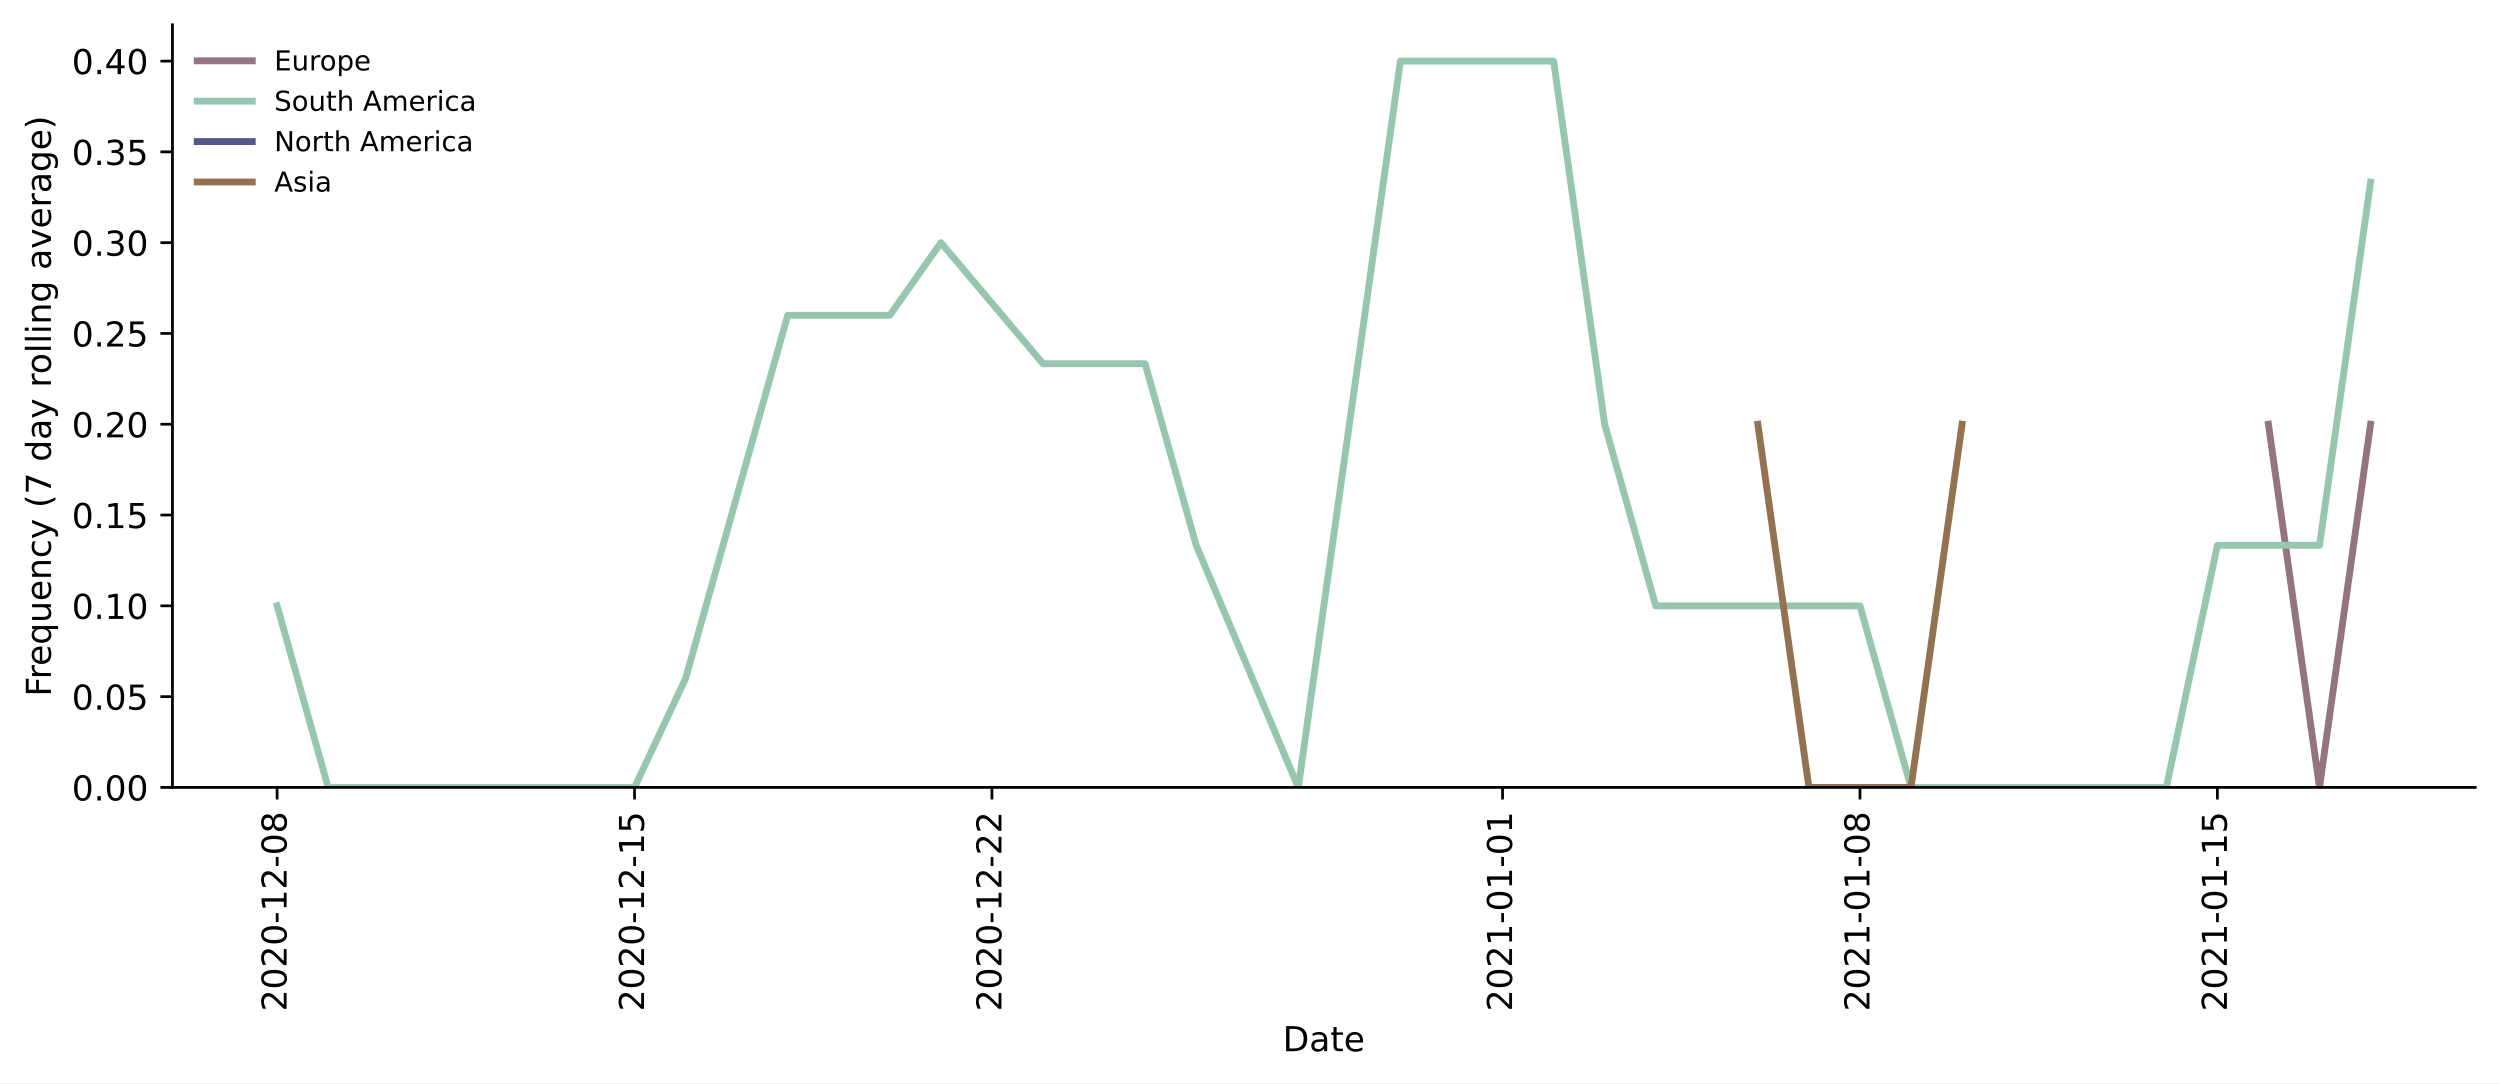
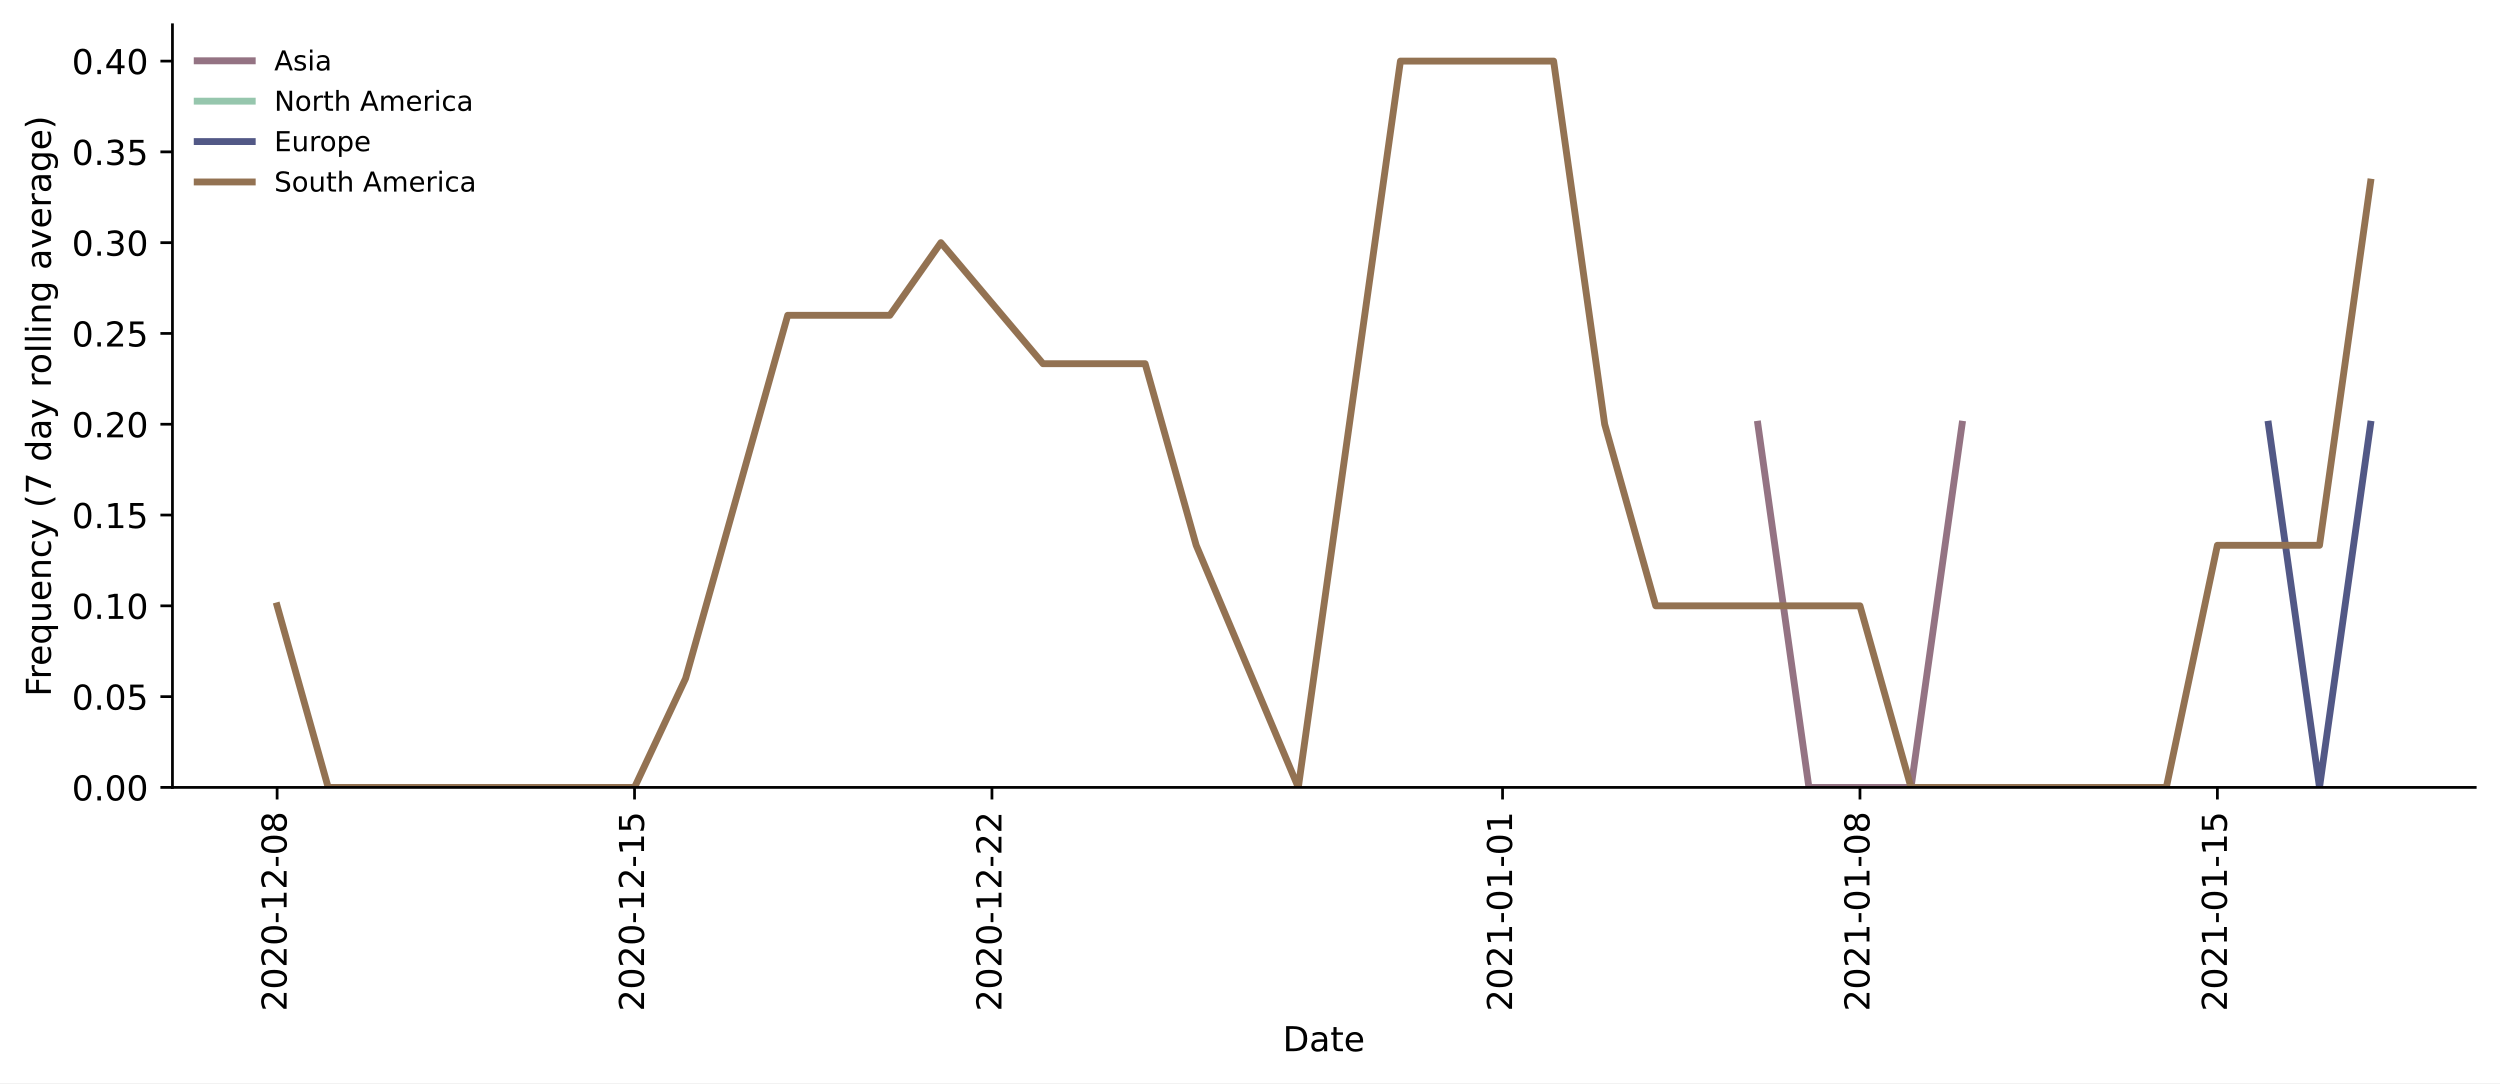
<svg xmlns="http://www.w3.org/2000/svg" xmlns:xlink="http://www.w3.org/1999/xlink" height="314.954pt" version="1.1" viewBox="0 0 726.944 314.954" width="726.944pt">
  <defs>
    <style type="text/css">*{stroke-linecap:butt;stroke-linejoin:round;}</style>
  </defs>
  <g id="figure_1">
    <g id="patch_1">
      <path d="M 0 314.954  L 726.944 314.954  L 726.944 0  L 0 0  z " style="fill:#ffffff;" />
    </g>
    <g id="axes_1">
      <g id="patch_2">
        <path d="M 50.144 228.96  L 719.744 228.96  L 719.744 7.2  L 50.144 7.2  z " style="fill:#ffffff;" />
      </g>
      <g id="matplotlib.axis_1">
        <g id="xtick_1">
          <g id="line2d_1">
            <defs>
-               <path d="M 0 0  L 0 3.5  " id="m4dabb07ac8" style="stroke:#000000;stroke-width:0.8;" />
-             </defs>
-             <g>
-               <use style="stroke:#000000;stroke-width:0.8;" x="80.58" xlink:href="#m4dabb07ac8" y="228.96" />
+               <path d="M 0 0  L 0 3.5  " id="mcc0863c575" style="stroke:#000000;stroke-width:0.8;" />
+             </defs>
+             <g>
+               <use style="stroke:#000000;stroke-width:0.8;" x="80.58" xlink:href="#mcc0863c575" y="228.96" />
            </g>
          </g>
          <g id="text_1">
            <g transform="translate(83.33949 294.0756)rotate(-90)scale(0.1 -0.1)">
              <defs>
                <path d="M 19.188 8.297  L 53.609 8.297  L 53.609 0  L 7.328 0  L 7.328 8.297  Q 12.938 14.109 22.625 23.891  Q 32.328 33.688 34.812 36.531  Q 39.547 41.844 41.422 45.531  Q 43.312 49.219 43.312 52.781  Q 43.312 58.594 39.234 62.25  Q 35.156 65.922 28.609 65.922  Q 23.969 65.922 18.812 64.312  Q 13.672 62.703 7.812 59.422  L 7.812 69.391  Q 13.766 71.781 18.938 73  Q 24.125 74.219 28.422 74.219  Q 39.75 74.219 46.484 68.547  Q 53.219 62.891 53.219 53.422  Q 53.219 48.922 51.531 44.891  Q 49.859 40.875 45.406 35.406  Q 44.188 33.984 37.641 27.219  Q 31.109 20.453 19.188 8.297  z " id="DejaVuSans-50" />
                <path d="M 31.781 66.406  Q 24.172 66.406 20.328 58.906  Q 16.5 51.422 16.5 36.375  Q 16.5 21.391 20.328 13.891  Q 24.172 6.391 31.781 6.391  Q 39.453 6.391 43.281 13.891  Q 47.125 21.391 47.125 36.375  Q 47.125 51.422 43.281 58.906  Q 39.453 66.406 31.781 66.406  z M 31.781 74.219  Q 44.047 74.219 50.516 64.516  Q 56.984 54.828 56.984 36.375  Q 56.984 17.969 50.516 8.266  Q 44.047 -1.422 31.781 -1.422  Q 19.531 -1.422 13.062 8.266  Q 6.594 17.969 6.594 36.375  Q 6.594 54.828 13.062 64.516  Q 19.531 74.219 31.781 74.219  z " id="DejaVuSans-48" />
                <path d="M 4.891 31.391  L 31.203 31.391  L 31.203 23.391  L 4.891 23.391  z " id="DejaVuSans-45" />
                <path d="M 12.406 8.297  L 28.516 8.297  L 28.516 63.922  L 10.984 60.406  L 10.984 69.391  L 28.422 72.906  L 38.281 72.906  L 38.281 8.297  L 54.391 8.297  L 54.391 0  L 12.406 0  z " id="DejaVuSans-49" />
                <path d="M 31.781 34.625  Q 24.75 34.625 20.719 30.859  Q 16.703 27.094 16.703 20.516  Q 16.703 13.922 20.719 10.156  Q 24.75 6.391 31.781 6.391  Q 38.812 6.391 42.859 10.172  Q 46.922 13.969 46.922 20.516  Q 46.922 27.094 42.891 30.859  Q 38.875 34.625 31.781 34.625  z M 21.922 38.812  Q 15.578 40.375 12.031 44.719  Q 8.5 49.078 8.5 55.328  Q 8.5 64.062 14.719 69.141  Q 20.953 74.219 31.781 74.219  Q 42.672 74.219 48.875 69.141  Q 55.078 64.062 55.078 55.328  Q 55.078 49.078 51.531 44.719  Q 48 40.375 41.703 38.812  Q 48.828 37.156 52.797 32.312  Q 56.781 27.484 56.781 20.516  Q 56.781 9.906 50.312 4.234  Q 43.844 -1.422 31.781 -1.422  Q 19.734 -1.422 13.25 4.234  Q 6.781 9.906 6.781 20.516  Q 6.781 27.484 10.781 32.312  Q 14.797 37.156 21.922 38.812  z M 18.312 54.391  Q 18.312 48.734 21.844 45.562  Q 25.391 42.391 31.781 42.391  Q 38.141 42.391 41.719 45.562  Q 45.312 48.734 45.312 54.391  Q 45.312 60.062 41.719 63.234  Q 38.141 66.406 31.781 66.406  Q 25.391 66.406 21.844 63.234  Q 18.312 60.062 18.312 54.391  z " id="DejaVuSans-56" />
              </defs>
              <use xlink:href="#DejaVuSans-50" />
              <use x="63.623" xlink:href="#DejaVuSans-48" />
              <use x="127.246" xlink:href="#DejaVuSans-50" />
              <use x="190.869" xlink:href="#DejaVuSans-48" />
              <use x="254.492" xlink:href="#DejaVuSans-45" />
              <use x="290.576" xlink:href="#DejaVuSans-49" />
              <use x="354.199" xlink:href="#DejaVuSans-50" />
              <use x="417.822" xlink:href="#DejaVuSans-45" />
              <use x="453.906" xlink:href="#DejaVuSans-48" />
              <use x="517.529" xlink:href="#DejaVuSans-56" />
            </g>
          </g>
        </g>
        <g id="xtick_2">
          <g id="line2d_2">
            <g>
-               <use style="stroke:#000000;stroke-width:0.8;" x="184.509" xlink:href="#m4dabb07ac8" y="228.96" />
+               <use style="stroke:#000000;stroke-width:0.8;" x="184.509" xlink:href="#mcc0863c575" y="228.96" />
            </g>
          </g>
          <g id="text_2">
            <g transform="translate(187.2685 294.0756)rotate(-90)scale(0.1 -0.1)">
              <defs>
                <path d="M 10.797 72.906  L 49.516 72.906  L 49.516 64.594  L 19.828 64.594  L 19.828 46.734  Q 21.969 47.469 24.109 47.828  Q 26.266 48.188 28.422 48.188  Q 40.625 48.188 47.75 41.5  Q 54.891 34.812 54.891 23.391  Q 54.891 11.625 47.562 5.094  Q 40.234 -1.422 26.906 -1.422  Q 22.312 -1.422 17.547 -0.641  Q 12.797 0.141 7.719 1.703  L 7.719 11.625  Q 12.109 9.234 16.797 8.062  Q 21.484 6.891 26.703 6.891  Q 35.156 6.891 40.078 11.328  Q 45.016 15.766 45.016 23.391  Q 45.016 31 40.078 35.438  Q 35.156 39.891 26.703 39.891  Q 22.75 39.891 18.812 39.016  Q 14.891 38.141 10.797 36.281  z " id="DejaVuSans-53" />
              </defs>
              <use xlink:href="#DejaVuSans-50" />
              <use x="63.623" xlink:href="#DejaVuSans-48" />
              <use x="127.246" xlink:href="#DejaVuSans-50" />
              <use x="190.869" xlink:href="#DejaVuSans-48" />
              <use x="254.492" xlink:href="#DejaVuSans-45" />
              <use x="290.576" xlink:href="#DejaVuSans-49" />
              <use x="354.199" xlink:href="#DejaVuSans-50" />
              <use x="417.822" xlink:href="#DejaVuSans-45" />
              <use x="453.906" xlink:href="#DejaVuSans-49" />
              <use x="517.529" xlink:href="#DejaVuSans-53" />
            </g>
          </g>
        </g>
        <g id="xtick_3">
          <g id="line2d_3">
            <g>
-               <use style="stroke:#000000;stroke-width:0.8;" x="288.438" xlink:href="#m4dabb07ac8" y="228.96" />
+               <use style="stroke:#000000;stroke-width:0.8;" x="288.438" xlink:href="#mcc0863c575" y="228.96" />
            </g>
          </g>
          <g id="text_3">
            <g transform="translate(291.1976 294.0756)rotate(-90)scale(0.1 -0.1)">
              <use xlink:href="#DejaVuSans-50" />
              <use x="63.623" xlink:href="#DejaVuSans-48" />
              <use x="127.246" xlink:href="#DejaVuSans-50" />
              <use x="190.869" xlink:href="#DejaVuSans-48" />
              <use x="254.492" xlink:href="#DejaVuSans-45" />
              <use x="290.576" xlink:href="#DejaVuSans-49" />
              <use x="354.199" xlink:href="#DejaVuSans-50" />
              <use x="417.822" xlink:href="#DejaVuSans-45" />
              <use x="453.906" xlink:href="#DejaVuSans-50" />
              <use x="517.529" xlink:href="#DejaVuSans-50" />
            </g>
          </g>
        </g>
        <g id="xtick_4">
          <g id="line2d_4">
            <g>
-               <use style="stroke:#000000;stroke-width:0.8;" x="436.908" xlink:href="#m4dabb07ac8" y="228.96" />
+               <use style="stroke:#000000;stroke-width:0.8;" x="436.908" xlink:href="#mcc0863c575" y="228.96" />
            </g>
          </g>
          <g id="text_4">
            <g transform="translate(439.6676 294.0756)rotate(-90)scale(0.1 -0.1)">
              <use xlink:href="#DejaVuSans-50" />
              <use x="63.623" xlink:href="#DejaVuSans-48" />
              <use x="127.246" xlink:href="#DejaVuSans-50" />
              <use x="190.869" xlink:href="#DejaVuSans-49" />
              <use x="254.492" xlink:href="#DejaVuSans-45" />
              <use x="290.576" xlink:href="#DejaVuSans-48" />
              <use x="354.199" xlink:href="#DejaVuSans-49" />
              <use x="417.822" xlink:href="#DejaVuSans-45" />
              <use x="453.906" xlink:href="#DejaVuSans-48" />
              <use x="517.529" xlink:href="#DejaVuSans-49" />
            </g>
          </g>
        </g>
        <g id="xtick_5">
          <g id="line2d_5">
            <g>
-               <use style="stroke:#000000;stroke-width:0.8;" x="540.837" xlink:href="#m4dabb07ac8" y="228.96" />
+               <use style="stroke:#000000;stroke-width:0.8;" x="540.837" xlink:href="#mcc0863c575" y="228.96" />
            </g>
          </g>
          <g id="text_5">
            <g transform="translate(543.5967 294.0756)rotate(-90)scale(0.1 -0.1)">
              <use xlink:href="#DejaVuSans-50" />
              <use x="63.623" xlink:href="#DejaVuSans-48" />
              <use x="127.246" xlink:href="#DejaVuSans-50" />
              <use x="190.869" xlink:href="#DejaVuSans-49" />
              <use x="254.492" xlink:href="#DejaVuSans-45" />
              <use x="290.576" xlink:href="#DejaVuSans-48" />
              <use x="354.199" xlink:href="#DejaVuSans-49" />
              <use x="417.822" xlink:href="#DejaVuSans-45" />
              <use x="453.906" xlink:href="#DejaVuSans-48" />
              <use x="517.529" xlink:href="#DejaVuSans-56" />
            </g>
          </g>
        </g>
        <g id="xtick_6">
          <g id="line2d_6">
            <g>
-               <use style="stroke:#000000;stroke-width:0.8;" x="644.766" xlink:href="#m4dabb07ac8" y="228.96" />
+               <use style="stroke:#000000;stroke-width:0.8;" x="644.766" xlink:href="#mcc0863c575" y="228.96" />
            </g>
          </g>
          <g id="text_6">
            <g transform="translate(647.5257 294.0756)rotate(-90)scale(0.1 -0.1)">
              <use xlink:href="#DejaVuSans-50" />
              <use x="63.623" xlink:href="#DejaVuSans-48" />
              <use x="127.246" xlink:href="#DejaVuSans-50" />
              <use x="190.869" xlink:href="#DejaVuSans-49" />
              <use x="254.492" xlink:href="#DejaVuSans-45" />
              <use x="290.576" xlink:href="#DejaVuSans-48" />
              <use x="354.199" xlink:href="#DejaVuSans-49" />
              <use x="417.822" xlink:href="#DejaVuSans-45" />
              <use x="453.906" xlink:href="#DejaVuSans-49" />
              <use x="517.529" xlink:href="#DejaVuSans-53" />
            </g>
          </g>
        </g>
        <g id="text_7">
          <g transform="translate(372.993 305.6741)scale(0.1 -0.1)">
            <defs>
              <path d="M 19.672 64.797  L 19.672 8.109  L 31.594 8.109  Q 46.688 8.109 53.688 14.938  Q 60.688 21.781 60.688 36.531  Q 60.688 51.172 53.688 57.984  Q 46.688 64.797 31.594 64.797  z M 9.812 72.906  L 30.078 72.906  Q 51.266 72.906 61.172 64.094  Q 71.094 55.281 71.094 36.531  Q 71.094 17.672 61.125 8.828  Q 51.172 0 30.078 0  L 9.812 0  z " id="DejaVuSans-68" />
              <path d="M 34.281 27.484  Q 23.391 27.484 19.188 25  Q 14.984 22.516 14.984 16.5  Q 14.984 11.719 18.141 8.906  Q 21.297 6.109 26.703 6.109  Q 34.188 6.109 38.703 11.406  Q 43.219 16.703 43.219 25.484  L 43.219 27.484  z M 52.203 31.203  L 52.203 0  L 43.219 0  L 43.219 8.297  Q 40.141 3.328 35.547 0.953  Q 30.953 -1.422 24.312 -1.422  Q 15.922 -1.422 10.953 3.297  Q 6 8.016 6 15.922  Q 6 25.141 12.172 29.828  Q 18.359 34.516 30.609 34.516  L 43.219 34.516  L 43.219 35.406  Q 43.219 41.609 39.141 45  Q 35.062 48.391 27.688 48.391  Q 23 48.391 18.547 47.266  Q 14.109 46.141 10.016 43.891  L 10.016 52.203  Q 14.938 54.109 19.578 55.047  Q 24.219 56 28.609 56  Q 40.484 56 46.344 49.844  Q 52.203 43.703 52.203 31.203  z " id="DejaVuSans-97" />
              <path d="M 18.312 70.219  L 18.312 54.688  L 36.812 54.688  L 36.812 47.703  L 18.312 47.703  L 18.312 18.016  Q 18.312 11.328 20.141 9.422  Q 21.969 7.516 27.594 7.516  L 36.812 7.516  L 36.812 0  L 27.594 0  Q 17.188 0 13.234 3.875  Q 9.281 7.766 9.281 18.016  L 9.281 47.703  L 2.688 47.703  L 2.688 54.688  L 9.281 54.688  L 9.281 70.219  z " id="DejaVuSans-116" />
              <path d="M 56.203 29.594  L 56.203 25.203  L 14.891 25.203  Q 15.484 15.922 20.484 11.062  Q 25.484 6.203 34.422 6.203  Q 39.594 6.203 44.453 7.469  Q 49.312 8.734 54.109 11.281  L 54.109 2.781  Q 49.266 0.734 44.188 -0.344  Q 39.109 -1.422 33.891 -1.422  Q 20.797 -1.422 13.156 6.188  Q 5.516 13.812 5.516 26.812  Q 5.516 40.234 12.766 48.109  Q 20.016 56 32.328 56  Q 43.359 56 49.781 48.891  Q 56.203 41.797 56.203 29.594  z M 47.219 32.234  Q 47.125 39.594 43.094 43.984  Q 39.062 48.391 32.422 48.391  Q 24.906 48.391 20.391 44.141  Q 15.875 39.891 15.188 32.172  z " id="DejaVuSans-101" />
            </defs>
            <use xlink:href="#DejaVuSans-68" />
            <use x="77.002" xlink:href="#DejaVuSans-97" />
            <use x="138.281" xlink:href="#DejaVuSans-116" />
            <use x="177.49" xlink:href="#DejaVuSans-101" />
          </g>
        </g>
      </g>
      <g id="matplotlib.axis_2">
        <g id="ytick_1">
          <g id="line2d_7">
            <defs>
-               <path d="M 0 0  L -3.5 0  " id="mb9a8a4844e" style="stroke:#000000;stroke-width:0.8;" />
-             </defs>
-             <g>
-               <use style="stroke:#000000;stroke-width:0.8;" x="50.144" xlink:href="#mb9a8a4844e" y="228.96" />
+               <path d="M 0 0  L -3.5 0  " id="m617f13d3ef" style="stroke:#000000;stroke-width:0.8;" />
+             </defs>
+             <g>
+               <use style="stroke:#000000;stroke-width:0.8;" x="50.144" xlink:href="#m617f13d3ef" y="228.96" />
            </g>
          </g>
          <g id="text_8">
            <g transform="translate(20.87813 232.7592)scale(0.1 -0.1)">
              <defs>
                <path d="M 10.688 12.406  L 21 12.406  L 21 0  L 10.688 0  z " id="DejaVuSans-46" />
              </defs>
              <use xlink:href="#DejaVuSans-48" />
              <use x="63.623" xlink:href="#DejaVuSans-46" />
              <use x="95.41" xlink:href="#DejaVuSans-48" />
              <use x="159.033" xlink:href="#DejaVuSans-48" />
            </g>
          </g>
        </g>
        <g id="ytick_2">
          <g id="line2d_8">
            <g>
-               <use style="stroke:#000000;stroke-width:0.8;" x="50.144" xlink:href="#mb9a8a4844e" y="202.56" />
+               <use style="stroke:#000000;stroke-width:0.8;" x="50.144" xlink:href="#m617f13d3ef" y="202.56" />
            </g>
          </g>
          <g id="text_9">
            <g transform="translate(20.87813 206.3592)scale(0.1 -0.1)">
              <use xlink:href="#DejaVuSans-48" />
              <use x="63.623" xlink:href="#DejaVuSans-46" />
              <use x="95.41" xlink:href="#DejaVuSans-48" />
              <use x="159.033" xlink:href="#DejaVuSans-53" />
            </g>
          </g>
        </g>
        <g id="ytick_3">
          <g id="line2d_9">
            <g>
-               <use style="stroke:#000000;stroke-width:0.8;" x="50.144" xlink:href="#mb9a8a4844e" y="176.16" />
+               <use style="stroke:#000000;stroke-width:0.8;" x="50.144" xlink:href="#m617f13d3ef" y="176.16" />
            </g>
          </g>
          <g id="text_10">
            <g transform="translate(20.87813 179.9592)scale(0.1 -0.1)">
              <use xlink:href="#DejaVuSans-48" />
              <use x="63.623" xlink:href="#DejaVuSans-46" />
              <use x="95.41" xlink:href="#DejaVuSans-49" />
              <use x="159.033" xlink:href="#DejaVuSans-48" />
            </g>
          </g>
        </g>
        <g id="ytick_4">
          <g id="line2d_10">
            <g>
-               <use style="stroke:#000000;stroke-width:0.8;" x="50.144" xlink:href="#mb9a8a4844e" y="149.76" />
+               <use style="stroke:#000000;stroke-width:0.8;" x="50.144" xlink:href="#m617f13d3ef" y="149.76" />
            </g>
          </g>
          <g id="text_11">
            <g transform="translate(20.87813 153.5592)scale(0.1 -0.1)">
              <use xlink:href="#DejaVuSans-48" />
              <use x="63.623" xlink:href="#DejaVuSans-46" />
              <use x="95.41" xlink:href="#DejaVuSans-49" />
              <use x="159.033" xlink:href="#DejaVuSans-53" />
            </g>
          </g>
        </g>
        <g id="ytick_5">
          <g id="line2d_11">
            <g>
-               <use style="stroke:#000000;stroke-width:0.8;" x="50.144" xlink:href="#mb9a8a4844e" y="123.36" />
+               <use style="stroke:#000000;stroke-width:0.8;" x="50.144" xlink:href="#m617f13d3ef" y="123.36" />
            </g>
          </g>
          <g id="text_12">
            <g transform="translate(20.87813 127.1592)scale(0.1 -0.1)">
              <use xlink:href="#DejaVuSans-48" />
              <use x="63.623" xlink:href="#DejaVuSans-46" />
              <use x="95.41" xlink:href="#DejaVuSans-50" />
              <use x="159.033" xlink:href="#DejaVuSans-48" />
            </g>
          </g>
        </g>
        <g id="ytick_6">
          <g id="line2d_12">
            <g>
-               <use style="stroke:#000000;stroke-width:0.8;" x="50.144" xlink:href="#mb9a8a4844e" y="96.96" />
+               <use style="stroke:#000000;stroke-width:0.8;" x="50.144" xlink:href="#m617f13d3ef" y="96.96" />
            </g>
          </g>
          <g id="text_13">
            <g transform="translate(20.87813 100.7592)scale(0.1 -0.1)">
              <use xlink:href="#DejaVuSans-48" />
              <use x="63.623" xlink:href="#DejaVuSans-46" />
              <use x="95.41" xlink:href="#DejaVuSans-50" />
              <use x="159.033" xlink:href="#DejaVuSans-53" />
            </g>
          </g>
        </g>
        <g id="ytick_7">
          <g id="line2d_13">
            <g>
-               <use style="stroke:#000000;stroke-width:0.8;" x="50.144" xlink:href="#mb9a8a4844e" y="70.56" />
+               <use style="stroke:#000000;stroke-width:0.8;" x="50.144" xlink:href="#m617f13d3ef" y="70.56" />
            </g>
          </g>
          <g id="text_14">
            <g transform="translate(20.87813 74.35922)scale(0.1 -0.1)">
              <defs>
                <path d="M 40.578 39.312  Q 47.656 37.797 51.625 33  Q 55.609 28.219 55.609 21.188  Q 55.609 10.406 48.188 4.484  Q 40.766 -1.422 27.094 -1.422  Q 22.516 -1.422 17.656 -0.516  Q 12.797 0.391 7.625 2.203  L 7.625 11.719  Q 11.719 9.328 16.594 8.109  Q 21.484 6.891 26.812 6.891  Q 36.078 6.891 40.938 10.547  Q 45.797 14.203 45.797 21.188  Q 45.797 27.641 41.281 31.266  Q 36.766 34.906 28.719 34.906  L 20.219 34.906  L 20.219 43.016  L 29.109 43.016  Q 36.375 43.016 40.234 45.922  Q 44.094 48.828 44.094 54.297  Q 44.094 59.906 40.109 62.906  Q 36.141 65.922 28.719 65.922  Q 24.656 65.922 20.016 65.031  Q 15.375 64.156 9.812 62.312  L 9.812 71.094  Q 15.438 72.656 20.344 73.438  Q 25.25 74.219 29.594 74.219  Q 40.828 74.219 47.359 69.109  Q 53.906 64.016 53.906 55.328  Q 53.906 49.266 50.438 45.094  Q 46.969 40.922 40.578 39.312  z " id="DejaVuSans-51" />
              </defs>
              <use xlink:href="#DejaVuSans-48" />
              <use x="63.623" xlink:href="#DejaVuSans-46" />
              <use x="95.41" xlink:href="#DejaVuSans-51" />
              <use x="159.033" xlink:href="#DejaVuSans-48" />
            </g>
          </g>
        </g>
        <g id="ytick_8">
          <g id="line2d_14">
            <g>
-               <use style="stroke:#000000;stroke-width:0.8;" x="50.144" xlink:href="#mb9a8a4844e" y="44.16" />
+               <use style="stroke:#000000;stroke-width:0.8;" x="50.144" xlink:href="#m617f13d3ef" y="44.16" />
            </g>
          </g>
          <g id="text_15">
            <g transform="translate(20.87813 47.95922)scale(0.1 -0.1)">
              <use xlink:href="#DejaVuSans-48" />
              <use x="63.623" xlink:href="#DejaVuSans-46" />
              <use x="95.41" xlink:href="#DejaVuSans-51" />
              <use x="159.033" xlink:href="#DejaVuSans-53" />
            </g>
          </g>
        </g>
        <g id="ytick_9">
          <g id="line2d_15">
            <g>
-               <use style="stroke:#000000;stroke-width:0.8;" x="50.144" xlink:href="#mb9a8a4844e" y="17.76" />
+               <use style="stroke:#000000;stroke-width:0.8;" x="50.144" xlink:href="#m617f13d3ef" y="17.76" />
            </g>
          </g>
          <g id="text_16">
            <g transform="translate(20.87813 21.55922)scale(0.1 -0.1)">
              <defs>
                <path d="M 37.797 64.312  L 12.891 25.391  L 37.797 25.391  z M 35.203 72.906  L 47.609 72.906  L 47.609 25.391  L 58.016 25.391  L 58.016 17.188  L 47.609 17.188  L 47.609 0  L 37.797 0  L 37.797 17.188  L 4.891 17.188  L 4.891 26.703  z " id="DejaVuSans-52" />
              </defs>
              <use xlink:href="#DejaVuSans-48" />
              <use x="63.623" xlink:href="#DejaVuSans-46" />
              <use x="95.41" xlink:href="#DejaVuSans-52" />
              <use x="159.033" xlink:href="#DejaVuSans-48" />
            </g>
          </g>
        </g>
        <g id="text_17">
          <g transform="translate(14.79844 202.5292)rotate(-90)scale(0.1 -0.1)">
            <defs>
              <path d="M 9.812 72.906  L 51.703 72.906  L 51.703 64.594  L 19.672 64.594  L 19.672 43.109  L 48.578 43.109  L 48.578 34.812  L 19.672 34.812  L 19.672 0  L 9.812 0  z " id="DejaVuSans-70" />
              <path d="M 41.109 46.297  Q 39.594 47.172 37.812 47.578  Q 36.031 48 33.891 48  Q 26.266 48 22.188 43.047  Q 18.109 38.094 18.109 28.812  L 18.109 0  L 9.078 0  L 9.078 54.688  L 18.109 54.688  L 18.109 46.188  Q 20.953 51.172 25.484 53.578  Q 30.031 56 36.531 56  Q 37.453 56 38.578 55.875  Q 39.703 55.766 41.062 55.516  z " id="DejaVuSans-114" />
              <path d="M 14.797 27.297  Q 14.797 17.391 18.875 11.75  Q 22.953 6.109 30.078 6.109  Q 37.203 6.109 41.297 11.75  Q 45.406 17.391 45.406 27.297  Q 45.406 37.203 41.297 42.844  Q 37.203 48.484 30.078 48.484  Q 22.953 48.484 18.875 42.844  Q 14.797 37.203 14.797 27.297  z M 45.406 8.203  Q 42.578 3.328 38.25 0.953  Q 33.938 -1.422 27.875 -1.422  Q 17.969 -1.422 11.734 6.484  Q 5.516 14.406 5.516 27.297  Q 5.516 40.188 11.734 48.094  Q 17.969 56 27.875 56  Q 33.938 56 38.25 53.625  Q 42.578 51.266 45.406 46.391  L 45.406 54.688  L 54.391 54.688  L 54.391 -20.797  L 45.406 -20.797  z " id="DejaVuSans-113" />
              <path d="M 8.5 21.578  L 8.5 54.688  L 17.484 54.688  L 17.484 21.922  Q 17.484 14.156 20.5 10.266  Q 23.531 6.391 29.594 6.391  Q 36.859 6.391 41.078 11.031  Q 45.312 15.672 45.312 23.688  L 45.312 54.688  L 54.297 54.688  L 54.297 0  L 45.312 0  L 45.312 8.406  Q 42.047 3.422 37.719 1  Q 33.406 -1.422 27.688 -1.422  Q 18.266 -1.422 13.375 4.438  Q 8.5 10.297 8.5 21.578  z M 31.109 56  z " id="DejaVuSans-117" />
              <path d="M 54.891 33.016  L 54.891 0  L 45.906 0  L 45.906 32.719  Q 45.906 40.484 42.875 44.328  Q 39.844 48.188 33.797 48.188  Q 26.516 48.188 22.312 43.547  Q 18.109 38.922 18.109 30.906  L 18.109 0  L 9.078 0  L 9.078 54.688  L 18.109 54.688  L 18.109 46.188  Q 21.344 51.125 25.703 53.562  Q 30.078 56 35.797 56  Q 45.219 56 50.047 50.172  Q 54.891 44.344 54.891 33.016  z " id="DejaVuSans-110" />
              <path d="M 48.781 52.594  L 48.781 44.188  Q 44.969 46.297 41.141 47.344  Q 37.312 48.391 33.406 48.391  Q 24.656 48.391 19.812 42.844  Q 14.984 37.312 14.984 27.297  Q 14.984 17.281 19.812 11.734  Q 24.656 6.203 33.406 6.203  Q 37.312 6.203 41.141 7.25  Q 44.969 8.297 48.781 10.406  L 48.781 2.094  Q 45.016 0.344 40.984 -0.531  Q 36.969 -1.422 32.422 -1.422  Q 20.062 -1.422 12.781 6.344  Q 5.516 14.109 5.516 27.297  Q 5.516 40.672 12.859 48.328  Q 20.219 56 33.016 56  Q 37.156 56 41.109 55.141  Q 45.062 54.297 48.781 52.594  z " id="DejaVuSans-99" />
              <path d="M 32.172 -5.078  Q 28.375 -14.844 24.75 -17.812  Q 21.141 -20.797 15.094 -20.797  L 7.906 -20.797  L 7.906 -13.281  L 13.188 -13.281  Q 16.891 -13.281 18.938 -11.516  Q 21 -9.766 23.484 -3.219  L 25.094 0.875  L 2.984 54.688  L 12.5 54.688  L 29.594 11.922  L 46.688 54.688  L 56.203 54.688  z " id="DejaVuSans-121" />
              <path id="DejaVuSans-32" />
              <path d="M 31 75.875  Q 24.469 64.656 21.281 53.656  Q 18.109 42.672 18.109 31.391  Q 18.109 20.125 21.312 9.062  Q 24.516 -2 31 -13.188  L 23.188 -13.188  Q 15.875 -1.703 12.234 9.375  Q 8.594 20.453 8.594 31.391  Q 8.594 42.281 12.203 53.312  Q 15.828 64.359 23.188 75.875  z " id="DejaVuSans-40" />
              <path d="M 8.203 72.906  L 55.078 72.906  L 55.078 68.703  L 28.609 0  L 18.312 0  L 43.219 64.594  L 8.203 64.594  z " id="DejaVuSans-55" />
              <path d="M 45.406 46.391  L 45.406 75.984  L 54.391 75.984  L 54.391 0  L 45.406 0  L 45.406 8.203  Q 42.578 3.328 38.25 0.953  Q 33.938 -1.422 27.875 -1.422  Q 17.969 -1.422 11.734 6.484  Q 5.516 14.406 5.516 27.297  Q 5.516 40.188 11.734 48.094  Q 17.969 56 27.875 56  Q 33.938 56 38.25 53.625  Q 42.578 51.266 45.406 46.391  z M 14.797 27.297  Q 14.797 17.391 18.875 11.75  Q 22.953 6.109 30.078 6.109  Q 37.203 6.109 41.297 11.75  Q 45.406 17.391 45.406 27.297  Q 45.406 37.203 41.297 42.844  Q 37.203 48.484 30.078 48.484  Q 22.953 48.484 18.875 42.844  Q 14.797 37.203 14.797 27.297  z " id="DejaVuSans-100" />
              <path d="M 30.609 48.391  Q 23.391 48.391 19.188 42.75  Q 14.984 37.109 14.984 27.297  Q 14.984 17.484 19.156 11.844  Q 23.344 6.203 30.609 6.203  Q 37.797 6.203 41.984 11.859  Q 46.188 17.531 46.188 27.297  Q 46.188 37.016 41.984 42.703  Q 37.797 48.391 30.609 48.391  z M 30.609 56  Q 42.328 56 49.016 48.375  Q 55.719 40.766 55.719 27.297  Q 55.719 13.875 49.016 6.219  Q 42.328 -1.422 30.609 -1.422  Q 18.844 -1.422 12.172 6.219  Q 5.516 13.875 5.516 27.297  Q 5.516 40.766 12.172 48.375  Q 18.844 56 30.609 56  z " id="DejaVuSans-111" />
              <path d="M 9.422 75.984  L 18.406 75.984  L 18.406 0  L 9.422 0  z " id="DejaVuSans-108" />
              <path d="M 9.422 54.688  L 18.406 54.688  L 18.406 0  L 9.422 0  z M 9.422 75.984  L 18.406 75.984  L 18.406 64.594  L 9.422 64.594  z " id="DejaVuSans-105" />
              <path d="M 45.406 27.984  Q 45.406 37.75 41.375 43.109  Q 37.359 48.484 30.078 48.484  Q 22.859 48.484 18.828 43.109  Q 14.797 37.75 14.797 27.984  Q 14.797 18.266 18.828 12.891  Q 22.859 7.516 30.078 7.516  Q 37.359 7.516 41.375 12.891  Q 45.406 18.266 45.406 27.984  z M 54.391 6.781  Q 54.391 -7.172 48.188 -13.984  Q 42 -20.797 29.203 -20.797  Q 24.469 -20.797 20.266 -20.094  Q 16.062 -19.391 12.109 -17.922  L 12.109 -9.188  Q 16.062 -11.328 19.922 -12.344  Q 23.781 -13.375 27.781 -13.375  Q 36.625 -13.375 41.016 -8.766  Q 45.406 -4.156 45.406 5.172  L 45.406 9.625  Q 42.625 4.781 38.281 2.391  Q 33.938 0 27.875 0  Q 17.828 0 11.672 7.656  Q 5.516 15.328 5.516 27.984  Q 5.516 40.672 11.672 48.328  Q 17.828 56 27.875 56  Q 33.938 56 38.281 53.609  Q 42.625 51.219 45.406 46.391  L 45.406 54.688  L 54.391 54.688  z " id="DejaVuSans-103" />
              <path d="M 2.984 54.688  L 12.5 54.688  L 29.594 8.797  L 46.688 54.688  L 56.203 54.688  L 35.688 0  L 23.484 0  z " id="DejaVuSans-118" />
              <path d="M 8.016 75.875  L 15.828 75.875  Q 23.141 64.359 26.781 53.312  Q 30.422 42.281 30.422 31.391  Q 30.422 20.453 26.781 9.375  Q 23.141 -1.703 15.828 -13.188  L 8.016 -13.188  Q 14.5 -2 17.703 9.062  Q 20.906 20.125 20.906 31.391  Q 20.906 42.672 17.703 53.656  Q 14.5 64.656 8.016 75.875  z " id="DejaVuSans-41" />
            </defs>
            <use xlink:href="#DejaVuSans-70" />
            <use x="50.27" xlink:href="#DejaVuSans-114" />
            <use x="89.133" xlink:href="#DejaVuSans-101" />
            <use x="150.656" xlink:href="#DejaVuSans-113" />
            <use x="214.133" xlink:href="#DejaVuSans-117" />
            <use x="277.512" xlink:href="#DejaVuSans-101" />
            <use x="339.035" xlink:href="#DejaVuSans-110" />
            <use x="402.414" xlink:href="#DejaVuSans-99" />
            <use x="457.395" xlink:href="#DejaVuSans-121" />
            <use x="516.574" xlink:href="#DejaVuSans-32" />
            <use x="548.361" xlink:href="#DejaVuSans-40" />
            <use x="587.375" xlink:href="#DejaVuSans-55" />
            <use x="650.998" xlink:href="#DejaVuSans-32" />
            <use x="682.785" xlink:href="#DejaVuSans-100" />
            <use x="746.262" xlink:href="#DejaVuSans-97" />
            <use x="807.541" xlink:href="#DejaVuSans-121" />
            <use x="866.721" xlink:href="#DejaVuSans-32" />
            <use x="898.508" xlink:href="#DejaVuSans-114" />
            <use x="937.371" xlink:href="#DejaVuSans-111" />
            <use x="998.553" xlink:href="#DejaVuSans-108" />
            <use x="1026.336" xlink:href="#DejaVuSans-108" />
            <use x="1054.119" xlink:href="#DejaVuSans-105" />
            <use x="1081.902" xlink:href="#DejaVuSans-110" />
            <use x="1145.281" xlink:href="#DejaVuSans-103" />
            <use x="1208.758" xlink:href="#DejaVuSans-32" />
            <use x="1240.545" xlink:href="#DejaVuSans-97" />
            <use x="1301.824" xlink:href="#DejaVuSans-118" />
            <use x="1361.004" xlink:href="#DejaVuSans-101" />
            <use x="1422.527" xlink:href="#DejaVuSans-114" />
            <use x="1463.641" xlink:href="#DejaVuSans-97" />
            <use x="1524.92" xlink:href="#DejaVuSans-103" />
            <use x="1588.396" xlink:href="#DejaVuSans-101" />
            <use x="1649.92" xlink:href="#DejaVuSans-41" />
          </g>
        </g>
      </g>
      <g id="line2d_16">
-         <path clip-path="url(#p920e1d66e0)" d="M 659.613 123.36  L 674.46 228.96  L 689.307 123.36  " style="fill:none;stroke:#947383;stroke-linecap:square;stroke-width:2;" />
+         <path clip-path="url(#pd875c77bb7)" d="M 511.143 123.36  L 525.99 228.96  L 540.837 228.96  L 555.684 228.96  L 570.531 123.36  " style="fill:none;stroke:#947383;stroke-linecap:square;stroke-width:2;" />
      </g>
      <g id="line2d_17">
-         <path clip-path="url(#p920e1d66e0)" d="M 80.58 176.16  L 95.427 228.96  L 110.274 228.96  L 125.121 228.96  L 139.968 228.96  L 154.815 228.96  L 169.662 228.96  L 184.509 228.96  L 199.356 197.28  L 214.203 144.48  L 229.05 91.68  L 243.897 91.68  L 258.744 91.68  L 273.591 70.56  L 288.438 88.16  L 303.285 105.76  L 318.132 105.76  L 332.979 105.76  L 347.826 158.56  L 362.673 193.76  L 377.52 228.96  L 392.367 123.36  L 407.214 17.76  L 422.061 17.76  L 436.908 17.76  L 451.755 17.76  L 466.602 123.36  L 481.449 176.16  L 496.296 176.16  L 511.143 176.16  L 525.99 176.16  L 540.837 176.16  L 555.684 228.96  L 570.531 228.96  L 585.378 228.96  L 600.225 228.96  L 615.072 228.96  L 629.919 228.96  L 644.766 158.56  L 659.613 158.56  L 674.46 158.56  L 689.307 52.96  " style="fill:none;stroke:#96c6ad;stroke-linecap:square;stroke-width:2;" />
+         <path clip-path="url(#pd875c77bb7)" d="M 0 0  " style="fill:none;stroke:#96c6ad;stroke-linecap:square;stroke-width:2;" />
      </g>
      <g id="line2d_18">
-         <path clip-path="url(#p920e1d66e0)" d="M 0 0  " style="fill:none;stroke:#525886;stroke-linecap:square;stroke-width:2;" />
+         <path clip-path="url(#pd875c77bb7)" d="M 659.613 123.36  L 674.46 228.96  L 689.307 123.36  " style="fill:none;stroke:#525886;stroke-linecap:square;stroke-width:2;" />
      </g>
      <g id="line2d_19">
-         <path clip-path="url(#p920e1d66e0)" d="M 511.143 123.36  L 525.99 228.96  L 540.837 228.96  L 555.684 228.96  L 570.531 123.36  " style="fill:none;stroke:#937252;stroke-linecap:square;stroke-width:2;" />
+         <path clip-path="url(#pd875c77bb7)" d="M 80.58 176.16  L 95.427 228.96  L 110.274 228.96  L 125.121 228.96  L 139.968 228.96  L 154.815 228.96  L 169.662 228.96  L 184.509 228.96  L 199.356 197.28  L 214.203 144.48  L 229.05 91.68  L 243.897 91.68  L 258.744 91.68  L 273.591 70.56  L 288.438 88.16  L 303.285 105.76  L 318.132 105.76  L 332.979 105.76  L 347.826 158.56  L 362.673 193.76  L 377.52 228.96  L 392.367 123.36  L 407.214 17.76  L 422.061 17.76  L 436.908 17.76  L 451.755 17.76  L 466.602 123.36  L 481.449 176.16  L 496.296 176.16  L 511.143 176.16  L 525.99 176.16  L 540.837 176.16  L 555.684 228.96  L 570.531 228.96  L 585.378 228.96  L 600.225 228.96  L 615.072 228.96  L 629.919 228.96  L 644.766 158.56  L 659.613 158.56  L 674.46 158.56  L 689.307 52.96  " style="fill:none;stroke:#937252;stroke-linecap:square;stroke-width:2;" />
      </g>
      <g id="patch_3">
        <path d="M 50.144 228.96  L 50.144 7.2  " style="fill:none;stroke:#000000;stroke-linecap:square;stroke-linejoin:miter;stroke-width:0.8;" />
      </g>
      <g id="patch_4">
        <path d="M 50.144 228.96  L 719.744 228.96  " style="fill:none;stroke:#000000;stroke-linecap:square;stroke-linejoin:miter;stroke-width:0.8;" />
      </g>
      <g id="legend_1">
        <g id="line2d_20">
          <path d="M 57.344 17.679  L 73.344 17.679  " style="fill:none;stroke:#947383;stroke-linecap:square;stroke-width:2;" />
        </g>
        <g id="line2d_21" />
        <g id="text_18">
          <g transform="translate(79.74375 20.47875)scale(0.08 -0.08)">
+             <defs>
+               <path d="M 34.188 63.188  L 20.797 26.906  L 47.609 26.906  z M 28.609 72.906  L 39.797 72.906  L 67.578 0  L 57.328 0  L 50.688 18.703  L 17.828 18.703  L 11.188 0  L 0.781 0  z " id="DejaVuSans-65" />
+               <path d="M 44.281 53.078  L 44.281 44.578  Q 40.484 46.531 36.375 47.5  Q 32.281 48.484 27.875 48.484  Q 21.188 48.484 17.844 46.438  Q 14.5 44.391 14.5 40.281  Q 14.5 37.156 16.891 35.375  Q 19.281 33.594 26.516 31.984  L 29.594 31.297  Q 39.156 29.25 43.188 25.516  Q 47.219 21.781 47.219 15.094  Q 47.219 7.469 41.188 3.016  Q 35.156 -1.422 24.609 -1.422  Q 20.219 -1.422 15.453 -0.562  Q 10.688 0.297 5.422 2  L 5.422 11.281  Q 10.406 8.688 15.234 7.391  Q 20.062 6.109 24.812 6.109  Q 31.156 6.109 34.562 8.281  Q 37.984 10.453 37.984 14.406  Q 37.984 18.062 35.516 20.016  Q 33.062 21.969 24.703 23.781  L 21.578 24.516  Q 13.234 26.266 9.516 29.906  Q 5.812 33.547 5.812 39.891  Q 5.812 47.609 11.281 51.797  Q 16.75 56 26.812 56  Q 31.781 56 36.172 55.266  Q 40.578 54.547 44.281 53.078  z " id="DejaVuSans-115" />
+             </defs>
+             <use xlink:href="#DejaVuSans-65" />
+             <use x="68.408" xlink:href="#DejaVuSans-115" />
+             <use x="120.508" xlink:href="#DejaVuSans-105" />
+             <use x="148.291" xlink:href="#DejaVuSans-97" />
+           </g>
+         </g>
+         <g id="line2d_22">
+           <path d="M 57.344 29.421  L 73.344 29.421  " style="fill:none;stroke:#96c6ad;stroke-linecap:square;stroke-width:2;" />
+         </g>
+         <g id="line2d_23" />
+         <g id="text_19">
+           <g transform="translate(79.74375 32.22125)scale(0.08 -0.08)">
+             <defs>
+               <path d="M 9.812 72.906  L 23.094 72.906  L 55.422 11.922  L 55.422 72.906  L 64.984 72.906  L 64.984 0  L 51.703 0  L 19.391 60.984  L 19.391 0  L 9.812 0  z " id="DejaVuSans-78" />
+               <path d="M 54.891 33.016  L 54.891 0  L 45.906 0  L 45.906 32.719  Q 45.906 40.484 42.875 44.328  Q 39.844 48.188 33.797 48.188  Q 26.516 48.188 22.312 43.547  Q 18.109 38.922 18.109 30.906  L 18.109 0  L 9.078 0  L 9.078 75.984  L 18.109 75.984  L 18.109 46.188  Q 21.344 51.125 25.703 53.562  Q 30.078 56 35.797 56  Q 45.219 56 50.047 50.172  Q 54.891 44.344 54.891 33.016  z " id="DejaVuSans-104" />
+               <path d="M 52 44.188  Q 55.375 50.25 60.062 53.125  Q 64.75 56 71.094 56  Q 79.641 56 84.281 50.016  Q 88.922 44.047 88.922 33.016  L 88.922 0  L 79.891 0  L 79.891 32.719  Q 79.891 40.578 77.094 44.375  Q 74.312 48.188 68.609 48.188  Q 61.625 48.188 57.562 43.547  Q 53.516 38.922 53.516 30.906  L 53.516 0  L 44.484 0  L 44.484 32.719  Q 44.484 40.625 41.703 44.406  Q 38.922 48.188 33.109 48.188  Q 26.219 48.188 22.156 43.531  Q 18.109 38.875 18.109 30.906  L 18.109 0  L 9.078 0  L 9.078 54.688  L 18.109 54.688  L 18.109 46.188  Q 21.188 51.219 25.484 53.609  Q 29.781 56 35.688 56  Q 41.656 56 45.828 52.969  Q 50 49.953 52 44.188  z " id="DejaVuSans-109" />
+             </defs>
+             <use xlink:href="#DejaVuSans-78" />
+             <use x="74.805" xlink:href="#DejaVuSans-111" />
+             <use x="135.986" xlink:href="#DejaVuSans-114" />
+             <use x="177.1" xlink:href="#DejaVuSans-116" />
+             <use x="216.309" xlink:href="#DejaVuSans-104" />
+             <use x="279.688" xlink:href="#DejaVuSans-32" />
+             <use x="311.475" xlink:href="#DejaVuSans-65" />
+             <use x="379.883" xlink:href="#DejaVuSans-109" />
+             <use x="477.295" xlink:href="#DejaVuSans-101" />
+             <use x="538.818" xlink:href="#DejaVuSans-114" />
+             <use x="579.932" xlink:href="#DejaVuSans-105" />
+             <use x="607.715" xlink:href="#DejaVuSans-99" />
+             <use x="662.695" xlink:href="#DejaVuSans-97" />
+           </g>
+         </g>
+         <g id="line2d_24">
+           <path d="M 57.344 41.164  L 73.344 41.164  " style="fill:none;stroke:#525886;stroke-linecap:square;stroke-width:2;" />
+         </g>
+         <g id="line2d_25" />
+         <g id="text_20">
+           <g transform="translate(79.74375 43.96375)scale(0.08 -0.08)">
            <defs>
              <path d="M 9.812 72.906  L 55.906 72.906  L 55.906 64.594  L 19.672 64.594  L 19.672 43.016  L 54.391 43.016  L 54.391 34.719  L 19.672 34.719  L 19.672 8.297  L 56.781 8.297  L 56.781 0  L 9.812 0  z " id="DejaVuSans-69" />
              <path d="M 18.109 8.203  L 18.109 -20.797  L 9.078 -20.797  L 9.078 54.688  L 18.109 54.688  L 18.109 46.391  Q 20.953 51.266 25.266 53.625  Q 29.594 56 35.594 56  Q 45.562 56 51.781 48.094  Q 58.016 40.188 58.016 27.297  Q 58.016 14.406 51.781 6.484  Q 45.562 -1.422 35.594 -1.422  Q 29.594 -1.422 25.266 0.953  Q 20.953 3.328 18.109 8.203  z M 48.688 27.297  Q 48.688 37.203 44.609 42.844  Q 40.531 48.484 33.406 48.484  Q 26.266 48.484 22.188 42.844  Q 18.109 37.203 18.109 27.297  Q 18.109 17.391 22.188 11.75  Q 26.266 6.109 33.406 6.109  Q 40.531 6.109 44.609 11.75  Q 48.688 17.391 48.688 27.297  z " id="DejaVuSans-112" />
            </defs>
            <use xlink:href="#DejaVuSans-69" />
            <use x="63.184" xlink:href="#DejaVuSans-117" />
            <use x="126.562" xlink:href="#DejaVuSans-114" />
            <use x="165.426" xlink:href="#DejaVuSans-111" />
            <use x="226.607" xlink:href="#DejaVuSans-112" />
            <use x="290.084" xlink:href="#DejaVuSans-101" />
          </g>
        </g>
-         <g id="line2d_22">
-           <path d="M 57.344 29.421  L 73.344 29.421  " style="fill:none;stroke:#96c6ad;stroke-linecap:square;stroke-width:2;" />
-         </g>
-         <g id="line2d_23" />
-         <g id="text_19">
-           <g transform="translate(79.74375 32.22125)scale(0.08 -0.08)">
+         <g id="line2d_26">
+           <path d="M 57.344 52.906  L 73.344 52.906  " style="fill:none;stroke:#937252;stroke-linecap:square;stroke-width:2;" />
+         </g>
+         <g id="line2d_27" />
+         <g id="text_21">
+           <g transform="translate(79.74375 55.70625)scale(0.08 -0.08)">
            <defs>
              <path d="M 53.516 70.516  L 53.516 60.891  Q 47.906 63.578 42.922 64.891  Q 37.938 66.219 33.297 66.219  Q 25.25 66.219 20.875 63.094  Q 16.5 59.969 16.5 54.203  Q 16.5 49.359 19.406 46.891  Q 22.312 44.438 30.422 42.922  L 36.375 41.703  Q 47.406 39.594 52.656 34.297  Q 57.906 29 57.906 20.125  Q 57.906 9.516 50.797 4.047  Q 43.703 -1.422 29.984 -1.422  Q 24.812 -1.422 18.969 -0.25  Q 13.141 0.922 6.891 3.219  L 6.891 13.375  Q 12.891 10.016 18.656 8.297  Q 24.422 6.594 29.984 6.594  Q 38.422 6.594 43.016 9.906  Q 47.609 13.234 47.609 19.391  Q 47.609 24.75 44.312 27.781  Q 41.016 30.812 33.5 32.328  L 27.484 33.5  Q 16.453 35.688 11.516 40.375  Q 6.594 45.062 6.594 53.422  Q 6.594 63.094 13.406 68.656  Q 20.219 74.219 32.172 74.219  Q 37.312 74.219 42.625 73.281  Q 47.953 72.359 53.516 70.516  z " id="DejaVuSans-83" />
-               <path d="M 54.891 33.016  L 54.891 0  L 45.906 0  L 45.906 32.719  Q 45.906 40.484 42.875 44.328  Q 39.844 48.188 33.797 48.188  Q 26.516 48.188 22.312 43.547  Q 18.109 38.922 18.109 30.906  L 18.109 0  L 9.078 0  L 9.078 75.984  L 18.109 75.984  L 18.109 46.188  Q 21.344 51.125 25.703 53.562  Q 30.078 56 35.797 56  Q 45.219 56 50.047 50.172  Q 54.891 44.344 54.891 33.016  z " id="DejaVuSans-104" />
-               <path d="M 34.188 63.188  L 20.797 26.906  L 47.609 26.906  z M 28.609 72.906  L 39.797 72.906  L 67.578 0  L 57.328 0  L 50.688 18.703  L 17.828 18.703  L 11.188 0  L 0.781 0  z " id="DejaVuSans-65" />
-               <path d="M 52 44.188  Q 55.375 50.25 60.062 53.125  Q 64.75 56 71.094 56  Q 79.641 56 84.281 50.016  Q 88.922 44.047 88.922 33.016  L 88.922 0  L 79.891 0  L 79.891 32.719  Q 79.891 40.578 77.094 44.375  Q 74.312 48.188 68.609 48.188  Q 61.625 48.188 57.562 43.547  Q 53.516 38.922 53.516 30.906  L 53.516 0  L 44.484 0  L 44.484 32.719  Q 44.484 40.625 41.703 44.406  Q 38.922 48.188 33.109 48.188  Q 26.219 48.188 22.156 43.531  Q 18.109 38.875 18.109 30.906  L 18.109 0  L 9.078 0  L 9.078 54.688  L 18.109 54.688  L 18.109 46.188  Q 21.188 51.219 25.484 53.609  Q 29.781 56 35.688 56  Q 41.656 56 45.828 52.969  Q 50 49.953 52 44.188  z " id="DejaVuSans-109" />
            </defs>
            <use xlink:href="#DejaVuSans-83" />
            <use x="63.477" xlink:href="#DejaVuSans-111" />
            <use x="124.658" xlink:href="#DejaVuSans-117" />
            <use x="188.037" xlink:href="#DejaVuSans-116" />
            <use x="227.246" xlink:href="#DejaVuSans-104" />
            <use x="290.625" xlink:href="#DejaVuSans-32" />
            <use x="322.412" xlink:href="#DejaVuSans-65" />
            <use x="390.82" xlink:href="#DejaVuSans-109" />
            <use x="488.232" xlink:href="#DejaVuSans-101" />
            <use x="549.756" xlink:href="#DejaVuSans-114" />
            <use x="590.869" xlink:href="#DejaVuSans-105" />
            <use x="618.652" xlink:href="#DejaVuSans-99" />
            <use x="673.633" xlink:href="#DejaVuSans-97" />
          </g>
        </g>
-         <g id="line2d_24">
-           <path d="M 57.344 41.164  L 73.344 41.164  " style="fill:none;stroke:#525886;stroke-linecap:square;stroke-width:2;" />
-         </g>
-         <g id="line2d_25" />
-         <g id="text_20">
-           <g transform="translate(79.74375 43.96375)scale(0.08 -0.08)">
-             <defs>
-               <path d="M 9.812 72.906  L 23.094 72.906  L 55.422 11.922  L 55.422 72.906  L 64.984 72.906  L 64.984 0  L 51.703 0  L 19.391 60.984  L 19.391 0  L 9.812 0  z " id="DejaVuSans-78" />
-             </defs>
-             <use xlink:href="#DejaVuSans-78" />
-             <use x="74.805" xlink:href="#DejaVuSans-111" />
-             <use x="135.986" xlink:href="#DejaVuSans-114" />
-             <use x="177.1" xlink:href="#DejaVuSans-116" />
-             <use x="216.309" xlink:href="#DejaVuSans-104" />
-             <use x="279.688" xlink:href="#DejaVuSans-32" />
-             <use x="311.475" xlink:href="#DejaVuSans-65" />
-             <use x="379.883" xlink:href="#DejaVuSans-109" />
-             <use x="477.295" xlink:href="#DejaVuSans-101" />
-             <use x="538.818" xlink:href="#DejaVuSans-114" />
-             <use x="579.932" xlink:href="#DejaVuSans-105" />
-             <use x="607.715" xlink:href="#DejaVuSans-99" />
-             <use x="662.695" xlink:href="#DejaVuSans-97" />
-           </g>
-         </g>
-         <g id="line2d_26">
-           <path d="M 57.344 52.906  L 73.344 52.906  " style="fill:none;stroke:#937252;stroke-linecap:square;stroke-width:2;" />
-         </g>
-         <g id="line2d_27" />
-         <g id="text_21">
-           <g transform="translate(79.74375 55.70625)scale(0.08 -0.08)">
-             <defs>
-               <path d="M 44.281 53.078  L 44.281 44.578  Q 40.484 46.531 36.375 47.5  Q 32.281 48.484 27.875 48.484  Q 21.188 48.484 17.844 46.438  Q 14.5 44.391 14.5 40.281  Q 14.5 37.156 16.891 35.375  Q 19.281 33.594 26.516 31.984  L 29.594 31.297  Q 39.156 29.25 43.188 25.516  Q 47.219 21.781 47.219 15.094  Q 47.219 7.469 41.188 3.016  Q 35.156 -1.422 24.609 -1.422  Q 20.219 -1.422 15.453 -0.562  Q 10.688 0.297 5.422 2  L 5.422 11.281  Q 10.406 8.688 15.234 7.391  Q 20.062 6.109 24.812 6.109  Q 31.156 6.109 34.562 8.281  Q 37.984 10.453 37.984 14.406  Q 37.984 18.062 35.516 20.016  Q 33.062 21.969 24.703 23.781  L 21.578 24.516  Q 13.234 26.266 9.516 29.906  Q 5.812 33.547 5.812 39.891  Q 5.812 47.609 11.281 51.797  Q 16.75 56 26.812 56  Q 31.781 56 36.172 55.266  Q 40.578 54.547 44.281 53.078  z " id="DejaVuSans-115" />
-             </defs>
-             <use xlink:href="#DejaVuSans-65" />
-             <use x="68.408" xlink:href="#DejaVuSans-115" />
-             <use x="120.508" xlink:href="#DejaVuSans-105" />
-             <use x="148.291" xlink:href="#DejaVuSans-97" />
-           </g>
-         </g>
      </g>
    </g>
  </g>
  <defs>
-     <clipPath id="p920e1d66e0">
+     <clipPath id="pd875c77bb7">
      <rect height="221.76" width="669.6" x="50.144" y="7.2" />
    </clipPath>
  </defs>
</svg>
